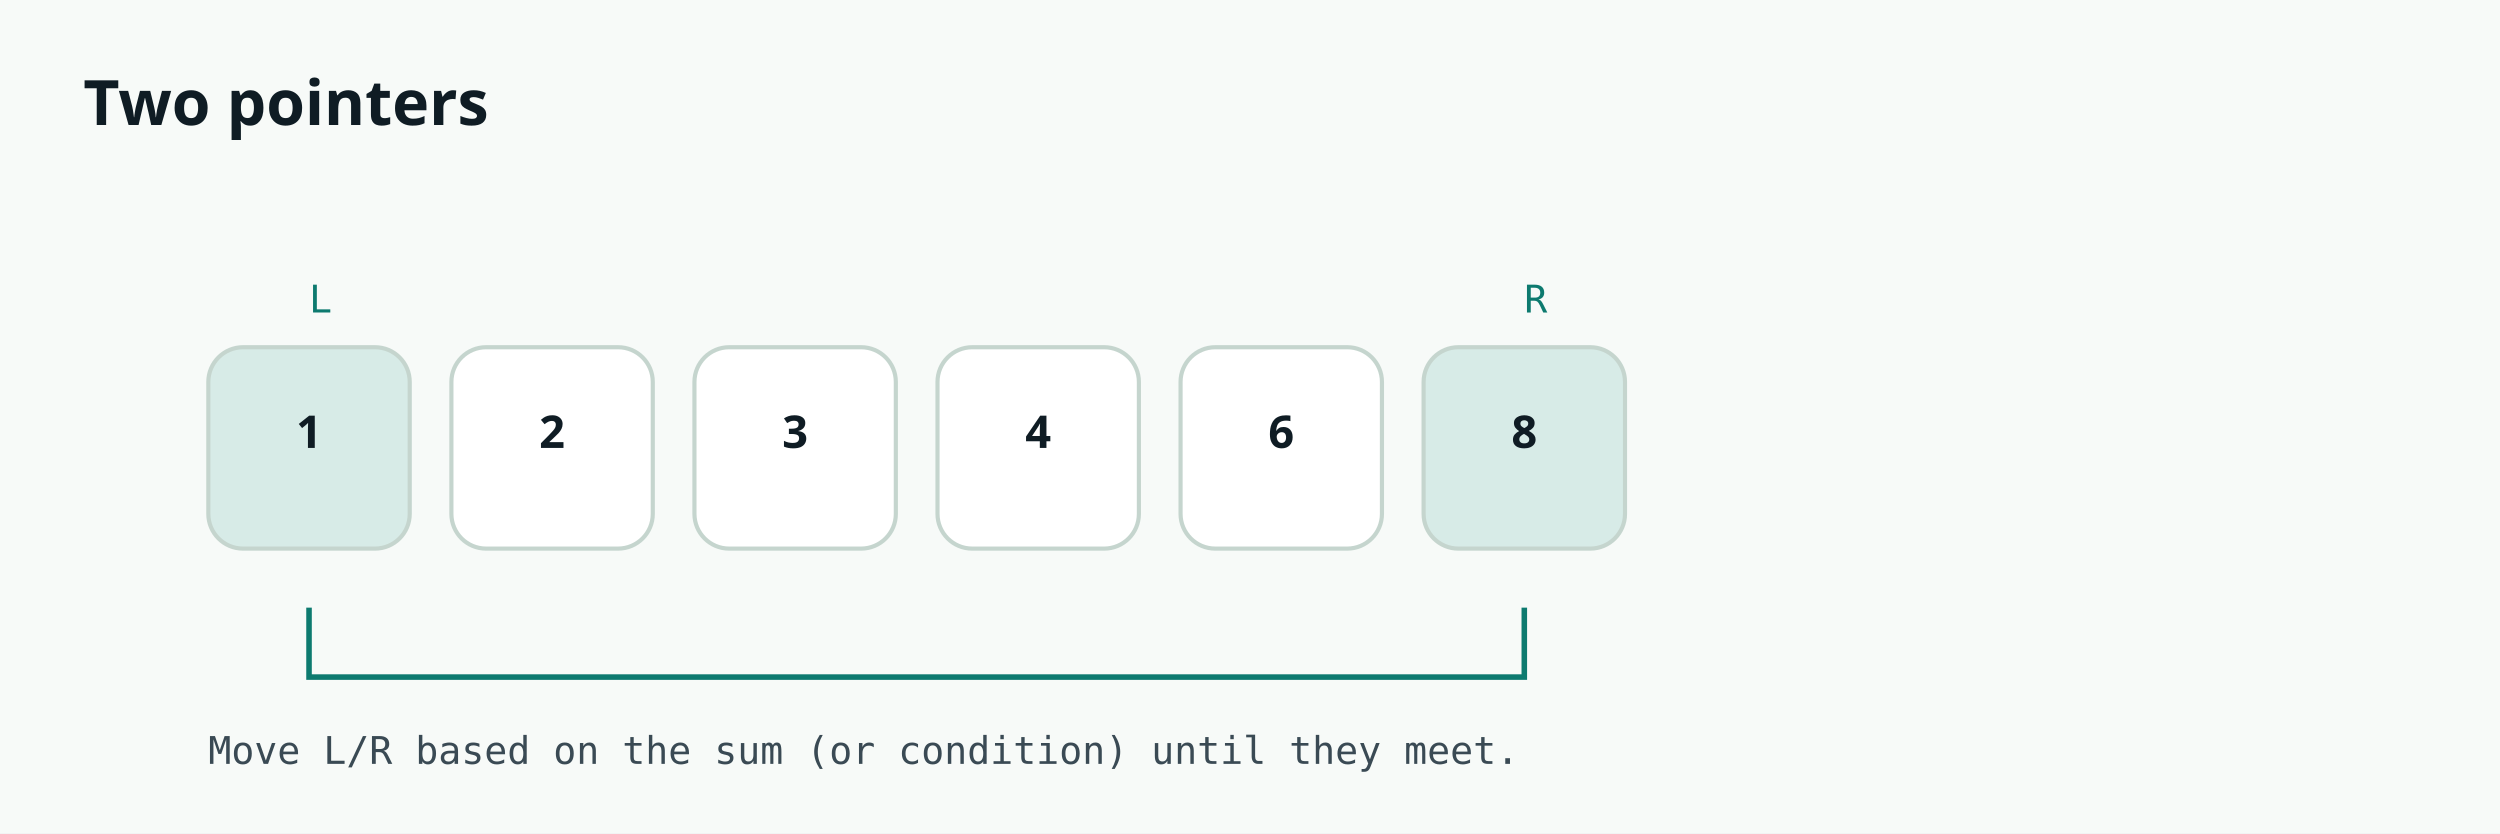
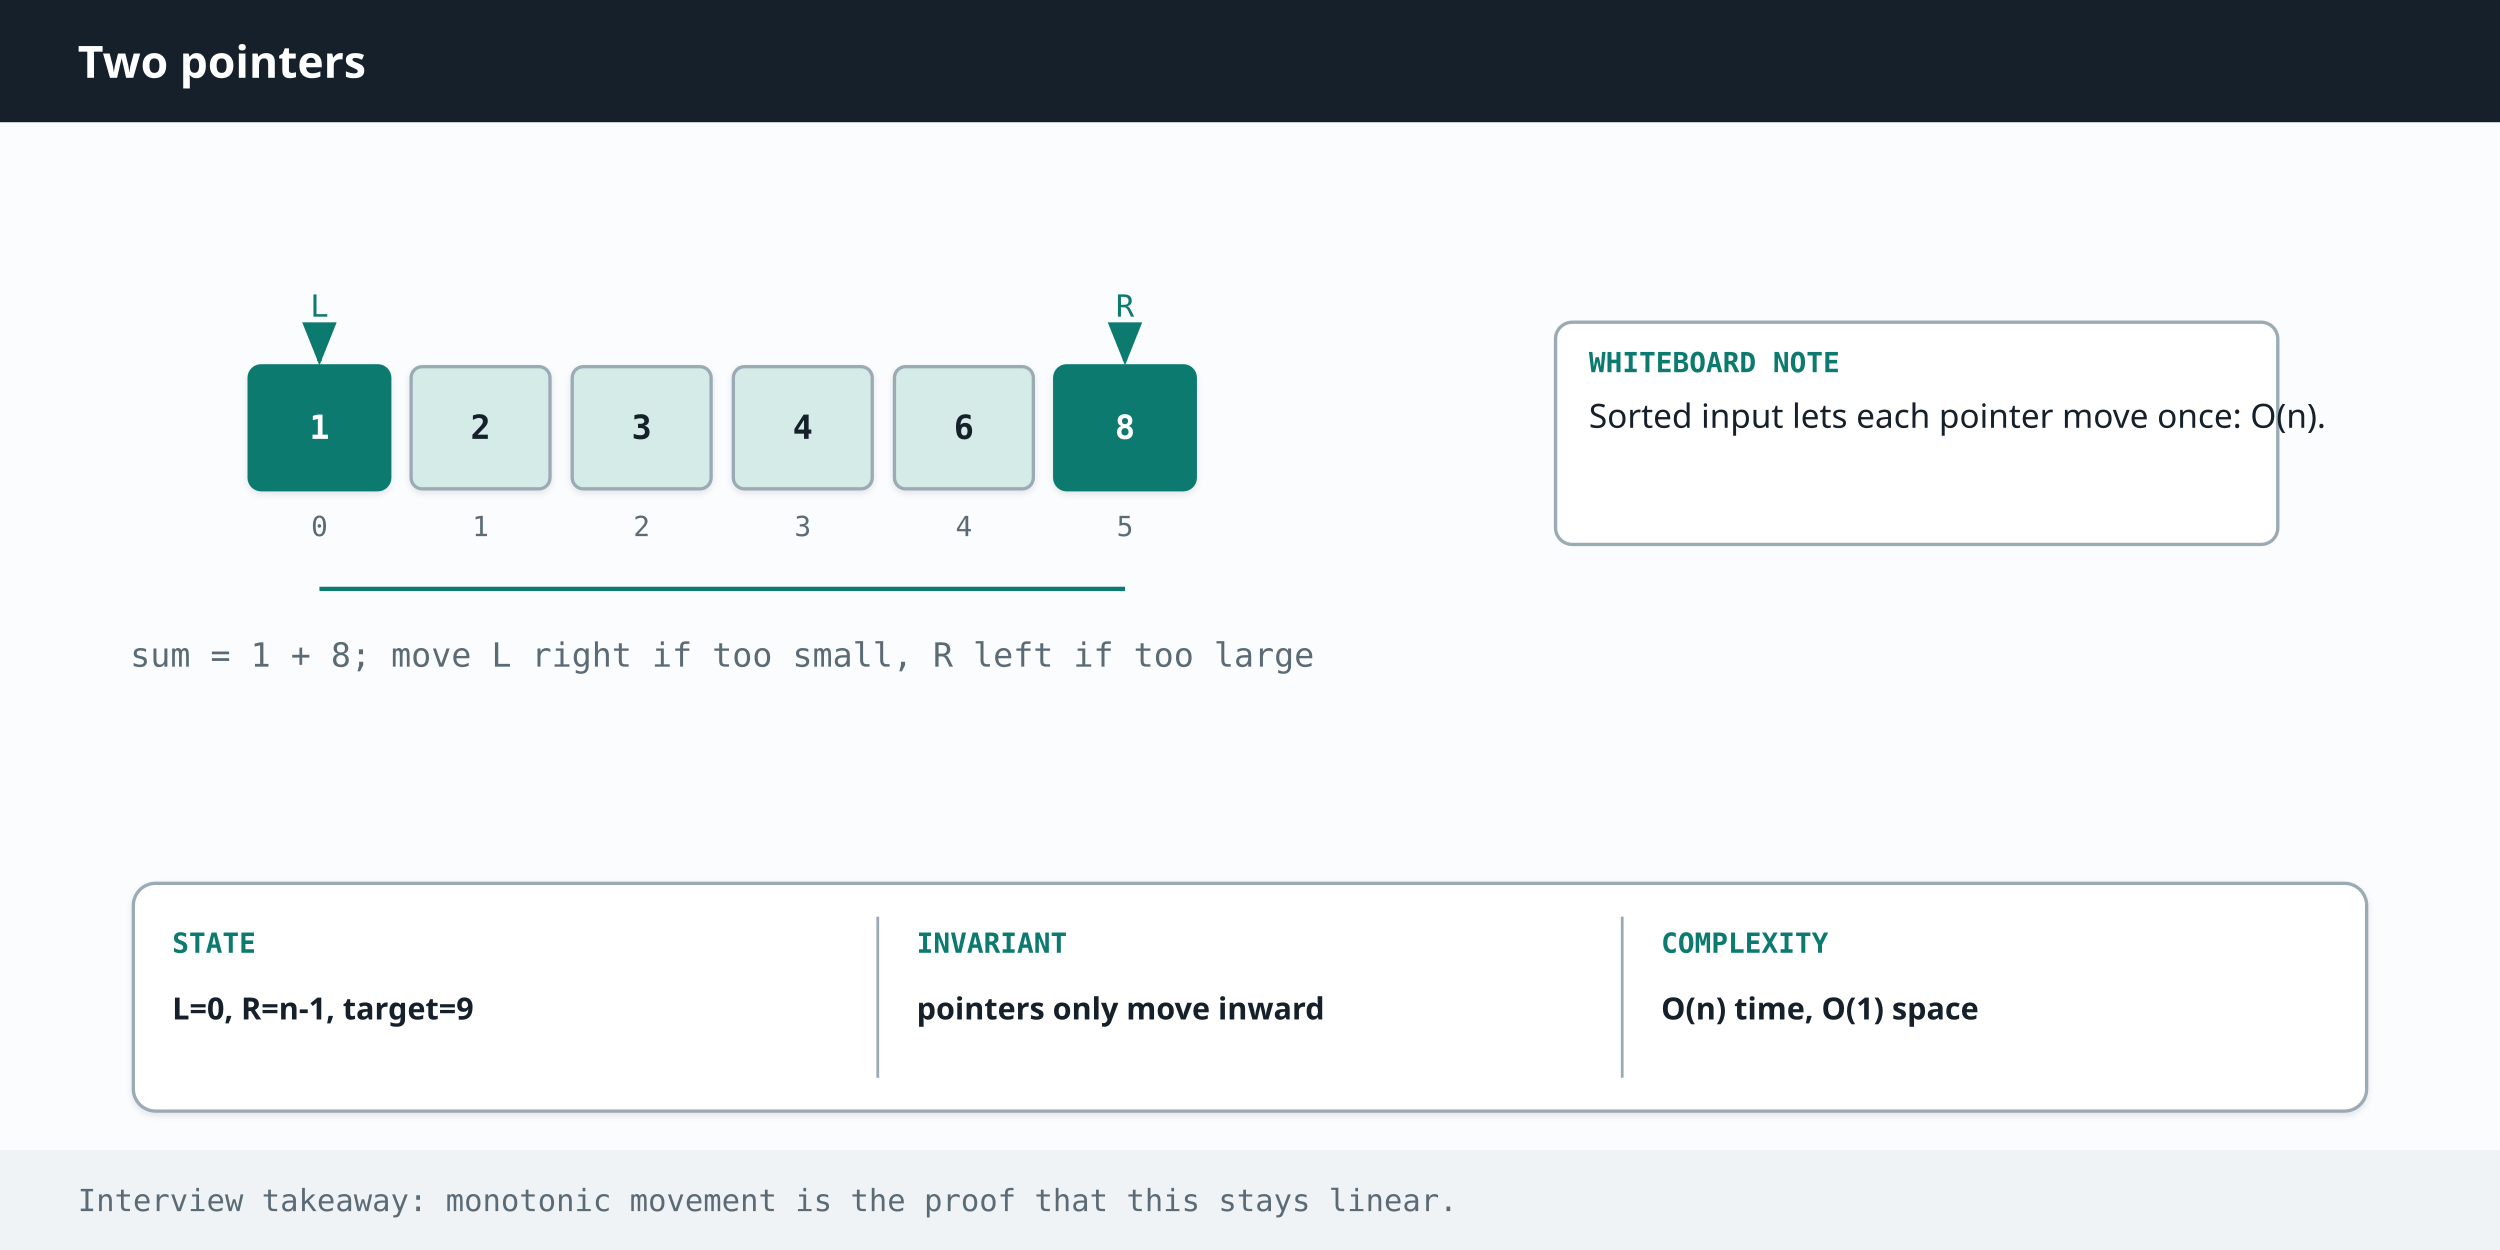
- <svg xmlns="http://www.w3.org/2000/svg" width="720" height="240" viewBox="0 0 720 240" role="img" aria-label="Two pointers">
+ <svg xmlns="http://www.w3.org/2000/svg" width="900" height="450" viewBox="0 0 900 450" role="img" aria-label="Two pointers">
  <defs>
-     <marker id="arrowhead" markerWidth="8" markerHeight="8" refX="6" refY="3" orient="auto">
-       <path d="M0,0 L6,3 L0,6 Z" fill="#0f1c24" />
+     <marker id="arr-two-pointers" markerWidth="10" markerHeight="8" refX="9" refY="4" orient="auto">
+       <path d="M0,0 L10,4 L0,8 Z" fill="#2c3a45" />
    </marker>
+     <marker id="arr-acc-two-pointers" markerWidth="10" markerHeight="8" refX="9" refY="4" orient="auto">
+       <path d="M0,0 L10,4 L0,8 Z" fill="#0d7a6f" />
+     </marker>
+     <filter id="sh-two-pointers" x="-8%" y="-8%" width="116%" height="124%">
+       <feDropShadow dx="0" dy="1" stdDeviation="1.2" flood-color="#15202b" flood-opacity="0.10" />
+     </filter>
  </defs>
-   <rect width="720" height="240" fill="#f7faf8" />
-   <text x="24" y="36" font-family="Manrope, Segoe UI, sans-serif" font-size="18" font-weight="700" fill="#0f1c24">Two pointers</text>
-   <rect x="60" y="100" width="58" height="58" rx="10" fill="#d7ebe7" stroke="#c5d5ce" stroke-width="1.2" />
-   <text x="89.0" y="129.0" text-anchor="middle" font-family="Manrope, Segoe UI, sans-serif" font-size="13" font-weight="650" fill="#0f1c24">1</text>
-   <rect x="130" y="100" width="58" height="58" rx="10" fill="#fff" stroke="#c5d5ce" stroke-width="1.2" />
-   <text x="159.0" y="129.0" text-anchor="middle" font-family="Manrope, Segoe UI, sans-serif" font-size="13" font-weight="650" fill="#0f1c24">2</text>
-   <rect x="200" y="100" width="58" height="58" rx="10" fill="#fff" stroke="#c5d5ce" stroke-width="1.2" />
-   <text x="229.0" y="129.0" text-anchor="middle" font-family="Manrope, Segoe UI, sans-serif" font-size="13" font-weight="650" fill="#0f1c24">3</text>
-   <rect x="270" y="100" width="58" height="58" rx="10" fill="#fff" stroke="#c5d5ce" stroke-width="1.2" />
-   <text x="299.0" y="129.0" text-anchor="middle" font-family="Manrope, Segoe UI, sans-serif" font-size="13" font-weight="650" fill="#0f1c24">4</text>
-   <rect x="340" y="100" width="58" height="58" rx="10" fill="#fff" stroke="#c5d5ce" stroke-width="1.2" />
-   <text x="369.0" y="129.0" text-anchor="middle" font-family="Manrope, Segoe UI, sans-serif" font-size="13" font-weight="650" fill="#0f1c24">6</text>
-   <rect x="410" y="100" width="58" height="58" rx="10" fill="#d7ebe7" stroke="#c5d5ce" stroke-width="1.2" />
-   <text x="439.0" y="129.0" text-anchor="middle" font-family="Manrope, Segoe UI, sans-serif" font-size="13" font-weight="650" fill="#0f1c24">8</text>
-   <text x="89" y="90" font-family="IBM Plex Mono, ui-monospace, monospace" font-size="11" fill="#0d7a6f">L</text>
-   <text x="439" y="90" font-family="IBM Plex Mono, ui-monospace, monospace" font-size="11" fill="#0d7a6f">R</text>
-   <path d="M89 175 V195 H439 V175" fill="none" stroke="#0d7a6f" stroke-width="1.6" />
-   <text x="60" y="220" font-family="IBM Plex Mono, ui-monospace, monospace" font-size="11" fill="#3a4a54">Move L/R based on the sum (or condition) until they meet.</text>
+   <rect width="900" height="450" fill="#fbfcfd" />
+   <rect x="0" y="0" width="900" height="44" fill="#15202b" />
+   <text x="28" y="28" font-family="Manrope, 'Segoe UI', system-ui, sans-serif" font-size="16" font-weight="700" fill="#ffffff">Two pointers</text>
+   <rect x="90" y="132" width="50" height="44" rx="4" fill="#0d7a6f" stroke="#0d7a6f" stroke-width="1.8" filter="url(#sh-two-pointers)" />
+   <text x="115" y="158" text-anchor="middle" font-family="'IBM Plex Mono', ui-monospace, monospace" font-size="12" font-weight="600" fill="#ffffff">1</text>
+   <text x="115" y="193" text-anchor="middle" font-family="'IBM Plex Mono', ui-monospace, monospace" font-size="10" font-weight="500" fill="#5b6b76">0</text>
+   <text x="115" y="114" text-anchor="middle" font-family="'IBM Plex Mono', ui-monospace, monospace" font-size="11" font-weight="500" fill="#0d7a6f">L</text>
+   <path d="M115.0 119 V130" fill="none" stroke="#0d7a6f" stroke-width="1.55" marker-end="url(#arr-acc-two-pointers)" />
+   <rect x="148" y="132" width="50" height="44" rx="4" fill="#d5ebe7" stroke="#9aabb5" stroke-width="1.2" filter="url(#sh-two-pointers)" />
+   <text x="173" y="158" text-anchor="middle" font-family="'IBM Plex Mono', ui-monospace, monospace" font-size="12" font-weight="600" fill="#15202b">2</text>
+   <text x="173" y="193" text-anchor="middle" font-family="'IBM Plex Mono', ui-monospace, monospace" font-size="10" font-weight="500" fill="#5b6b76">1</text>
+   <rect x="206" y="132" width="50" height="44" rx="4" fill="#d5ebe7" stroke="#9aabb5" stroke-width="1.2" filter="url(#sh-two-pointers)" />
+   <text x="231" y="158" text-anchor="middle" font-family="'IBM Plex Mono', ui-monospace, monospace" font-size="12" font-weight="600" fill="#15202b">3</text>
+   <text x="231" y="193" text-anchor="middle" font-family="'IBM Plex Mono', ui-monospace, monospace" font-size="10" font-weight="500" fill="#5b6b76">2</text>
+   <rect x="264" y="132" width="50" height="44" rx="4" fill="#d5ebe7" stroke="#9aabb5" stroke-width="1.2" filter="url(#sh-two-pointers)" />
+   <text x="289" y="158" text-anchor="middle" font-family="'IBM Plex Mono', ui-monospace, monospace" font-size="12" font-weight="600" fill="#15202b">4</text>
+   <text x="289" y="193" text-anchor="middle" font-family="'IBM Plex Mono', ui-monospace, monospace" font-size="10" font-weight="500" fill="#5b6b76">3</text>
+   <rect x="322" y="132" width="50" height="44" rx="4" fill="#d5ebe7" stroke="#9aabb5" stroke-width="1.2" filter="url(#sh-two-pointers)" />
+   <text x="347" y="158" text-anchor="middle" font-family="'IBM Plex Mono', ui-monospace, monospace" font-size="12" font-weight="600" fill="#15202b">6</text>
+   <text x="347" y="193" text-anchor="middle" font-family="'IBM Plex Mono', ui-monospace, monospace" font-size="10" font-weight="500" fill="#5b6b76">4</text>
+   <rect x="380" y="132" width="50" height="44" rx="4" fill="#0d7a6f" stroke="#0d7a6f" stroke-width="1.8" filter="url(#sh-two-pointers)" />
+   <text x="405" y="158" text-anchor="middle" font-family="'IBM Plex Mono', ui-monospace, monospace" font-size="12" font-weight="600" fill="#ffffff">8</text>
+   <text x="405" y="193" text-anchor="middle" font-family="'IBM Plex Mono', ui-monospace, monospace" font-size="10" font-weight="500" fill="#5b6b76">5</text>
+   <text x="405" y="114" text-anchor="middle" font-family="'IBM Plex Mono', ui-monospace, monospace" font-size="11" font-weight="500" fill="#0d7a6f">R</text>
+   <path d="M405.0 119 V130" fill="none" stroke="#0d7a6f" stroke-width="1.55" marker-end="url(#arr-acc-two-pointers)" />
+   <path d="M115 212 H405" fill="none" stroke="#0d7a6f" stroke-width="1.55" />
+   <text x="260" y="240" text-anchor="middle" font-family="'IBM Plex Mono', ui-monospace, monospace" font-size="12" font-weight="500" fill="#5b6b76">sum = 1 + 8; move L right if too small, R left if too large</text>
+   <rect x="560" y="116" width="260" height="80" rx="6" fill="#ffffff" stroke="#9aabb5" stroke-width="1.2" />
+   <text x="572" y="134" font-family="'IBM Plex Mono', ui-monospace, monospace" font-size="10" font-weight="700" fill="#0d7a6f">WHITEBOARD NOTE</text>
+   <text x="572" y="154" font-family="Manrope, 'Segoe UI', system-ui, sans-serif" font-size="12" fill="#15202b">Sorted input lets each pointer move once: O(n).</text>
+   <rect x="48" y="318" width="804" height="82" rx="8" fill="#ffffff" stroke="#9aabb5" stroke-width="1.2" filter="url(#sh-two-pointers)" />
+   <text x="62" y="343" text-anchor="start" font-family="'IBM Plex Mono', ui-monospace, monospace" font-size="10" font-weight="700" fill="#0d7a6f">STATE</text>
+   <text x="62" y="367" text-anchor="start" font-family="Manrope, 'Segoe UI', system-ui, sans-serif" font-size="11" font-weight="550" fill="#15202b">L=0, R=n-1, target=9</text>
+   <line x1="316" y1="330" x2="316" y2="388" stroke="#9aabb5" stroke-width="1" />
+   <text x="330" y="343" text-anchor="start" font-family="'IBM Plex Mono', ui-monospace, monospace" font-size="10" font-weight="700" fill="#0d7a6f">INVARIANT</text>
+   <text x="330" y="367" text-anchor="start" font-family="Manrope, 'Segoe UI', system-ui, sans-serif" font-size="11" font-weight="550" fill="#15202b">pointers only move inward</text>
+   <line x1="584" y1="330" x2="584" y2="388" stroke="#9aabb5" stroke-width="1" />
+   <text x="598" y="343" text-anchor="start" font-family="'IBM Plex Mono', ui-monospace, monospace" font-size="10" font-weight="700" fill="#0d7a6f">COMPLEXITY</text>
+   <text x="598" y="367" text-anchor="start" font-family="Manrope, 'Segoe UI', system-ui, sans-serif" font-size="11" font-weight="550" fill="#15202b">O(n) time, O(1) space</text>
+   <rect x="0" y="414" width="900" height="36" fill="#f0f3f5" />
+   <text x="28" y="436" font-family="'IBM Plex Mono', ui-monospace, monospace" font-size="11" fill="#5b6b76">Interview takeaway: monotonic movement is the proof that this stays linear.</text>
</svg>
